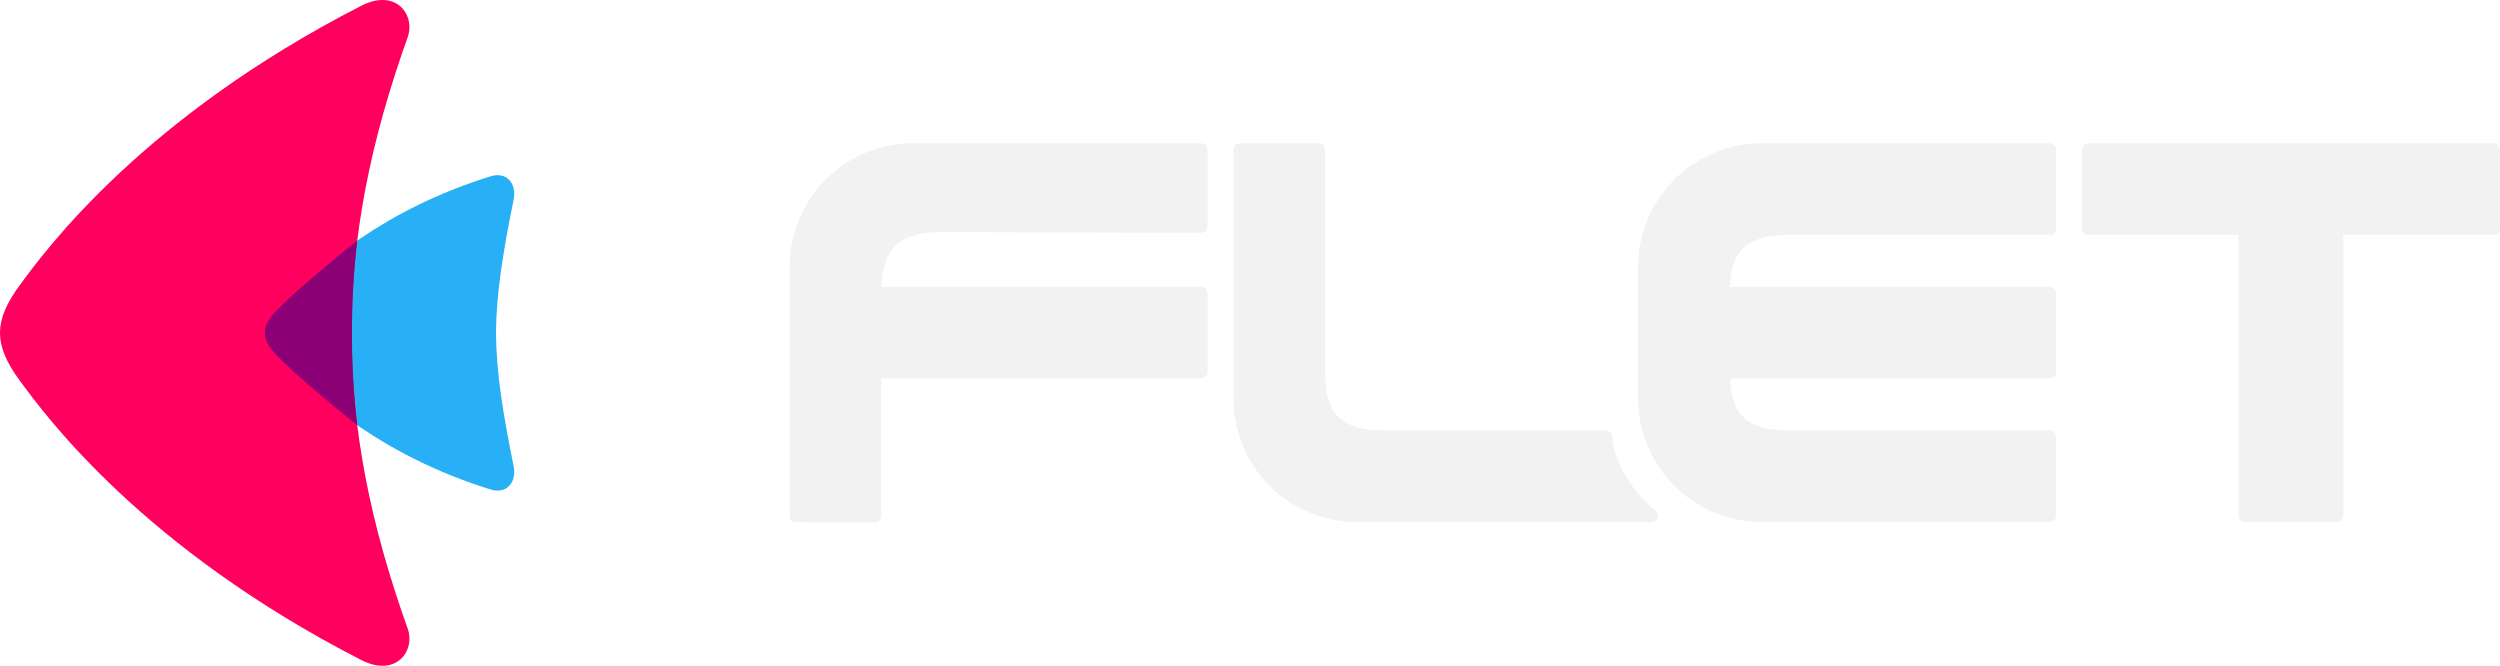
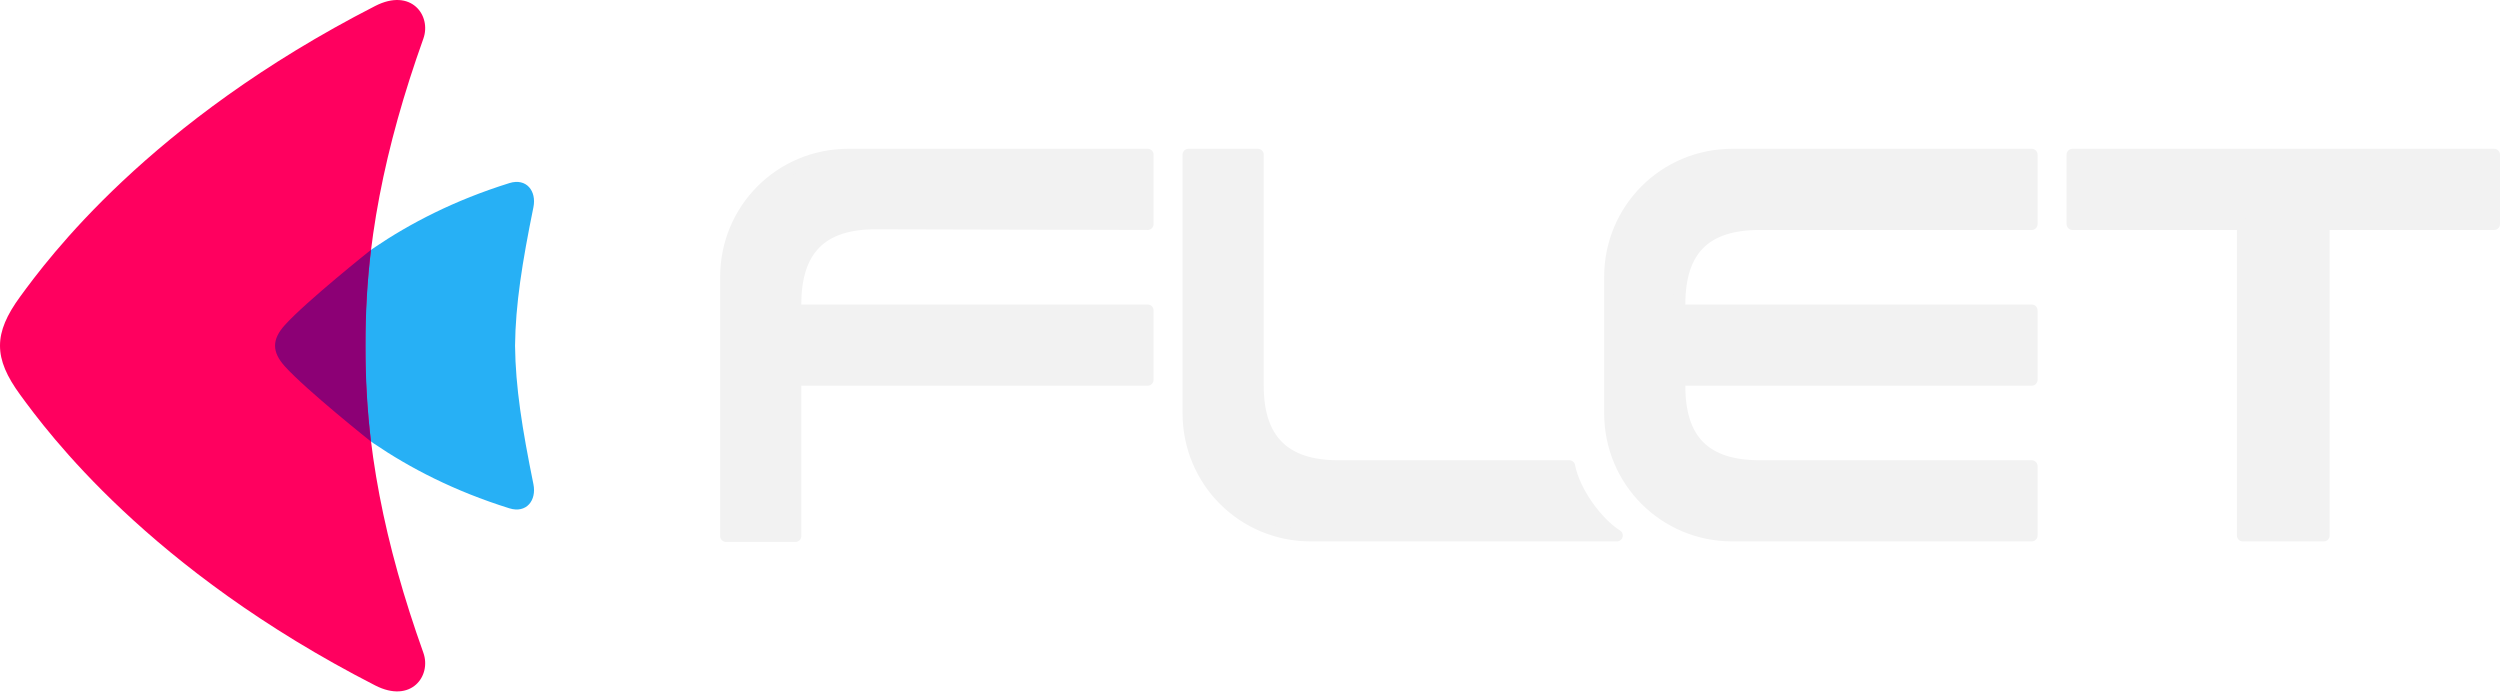
- <svg xmlns="http://www.w3.org/2000/svg" viewBox="0 0 1915.023 510" role="img" aria-label="Flet" version="1.1" id="svg4" width="1915.023" height="510" xml:space="preserve">
+ <svg xmlns="http://www.w3.org/2000/svg" viewBox="0 0 1844.056 510" role="img" aria-label="FLET" version="1.1" id="svg4" width="1844.056" height="510">
  <defs id="defs4" />
-   <g id="g6" transform="translate(219.9096,-460)">
-     <path d="m 1380,574.808 h 310 v 60 h -120 v 220 h -70 v -220 H 1380 Z" id="path4-3" style="fill:#f2f2f2;fill-opacity:1;stroke:#f2f2f2;stroke-width:10.227;stroke-linecap:round;stroke-linejoin:round;stroke-dasharray:none;stroke-opacity:1" />
-     <path d="m 1040,664.808 c 0,-50 40,-90 90,-90 h 220 v 60 h -200 c -40,0 -50,20 -50,50 h 250 v 60 h -250 c 0,30 10,50 50,50 h 200 v 60 h -220 c -50,0 -90,-40 -90,-90 z" id="path3-7" style="fill:#f2f2f2;fill-opacity:1;stroke:#f2f2f2;stroke-width:10.227;stroke-linecap:round;stroke-linejoin:round;stroke-dasharray:none;stroke-opacity:1" />
-     <path d="m 730,574.808 h 60 v 170 c 0,30 10,50 50,50 50,0 100,0 170,0 0,20 20,50 35,60 H 820 c -50,0 -90,-40 -90,-90 z" id="path2-9" style="fill:#f2f2f2;fill-opacity:1;stroke:#f2f2f2;stroke-width:10.227;stroke-linecap:round;stroke-linejoin:round;stroke-dasharray:none;stroke-opacity:1" />
-     <path d="M 480,574.808 H 700 V 633.242 L 499.734,632.736 C 460,632.635 450,654.808 450,684.808 h 250 v 60 H 450 V 855.192 L 390,855 V 664.808 c 0,-50 40,-90 90,-90 z" id="path1-0-0" style="fill:#f2f2f2;fill-opacity:1;stroke:#f2f2f2;stroke-width:10.227;stroke-linecap:round;stroke-linejoin:round;stroke-dasharray:none;stroke-opacity:1" />
+   <g id="g18-6-8" transform="matrix(1.268514,0,0,1.268514,-42.90326,771.8591)">
+     <path fill="#0098da" fill-opacity="0.639" d="m 200.638,-393.817 c -9.172,-9.553 -9.172,-17.719 0,-27.272 C 226.845,-448.383 266,-482 330,-502 c 9.965,-3.114 15.9,4.638 14,14 -6.548,32.266 -10.418,56.475 -10.686,80.547 0.268,24.072 4.138,48.281 10.686,80.547 1.9,9.362 -4.035,17.114 -14,14 -64,-20 -103.155,-53.617 -129.362,-80.911 z" id="path2-6-5-3-0-5-8-10-7-3" style="display:inline;mix-blend-mode:normal;fill:#27b0f5;fill-opacity:1;stroke-width:2.62;stroke-dasharray:none" />
+     <path fill="#ee3167" d="m 45.578,-378.883 c -15.675,-21.427 -15.675,-35.712 0,-57.14 C 61.253,-457.45 120,-537.416 252,-605 c 20.929,-10.716 32.805,5.547 28,19 -22.769,63.754 -34.018,120.852 -33.745,178.547 -0.273,57.696 10.976,114.793 33.745,178.547 4.805,13.453 -7.071,29.716 -28,19 C 120,-277.49 61.253,-357.455 45.578,-378.883 Z" id="path1-7-1-7-9-5-9-6-8-6" style="fill:#ff005f;fill-opacity:1;stroke-width:0;stroke-dasharray:none" />
+     <path id="path5-7-0-3-8-3-0-0-0" style="display:inline;mix-blend-mode:normal;fill:#8c0075;fill-opacity:1;stroke-width:2.238;stroke-dasharray:none" d="m 199.459,-395.446 c -7.6,-8.413 -7.6,-15.6 0,-24.013 12.563,-13.907 50.058,-43.722 50.058,-43.722 -2.164,18.27 -3.204,37.067 -3.137,55.729 -0.067,18.661 0.973,37.458 3.137,55.729 0,0 -37.495,-29.815 -50.058,-43.722 z" />
  </g>
-   <g id="g18-6-5" transform="matrix(1.268514,0,0,1.268514,-42.90327,771.8591)">
-     <path d="m 200.638,-393.817 c -9.172,-9.553 -9.172,-17.719 0,-27.272 C 226.845,-448.383 266,-482 330,-502 c 9.965,-3.114 15.9,4.638 14,14 -6.548,32.266 -10.418,56.475 -10.686,80.547 0.268,24.072 4.138,48.281 10.686,80.547 1.9,9.362 -4.035,17.114 -14,14 -64,-20 -103.155,-53.617 -129.362,-80.911 z" id="path2-6-5-3-0-5-8-10-7-9" style="display:inline;mix-blend-mode:normal;fill:#27b0f5;fill-opacity:1;stroke-width:2.62;stroke-dasharray:none" />
-     <path d="m 45.578,-378.883 c -15.675,-21.427 -15.675,-35.712 0,-57.14 C 61.253,-457.45 120,-537.416 252,-605 c 20.929,-10.716 32.805,5.547 28,19 -22.769,63.754 -34.018,120.852 -33.745,178.547 -0.273,57.696 10.976,114.793 33.745,178.547 4.805,13.453 -7.071,29.716 -28,19 C 120,-277.49 61.253,-357.455 45.578,-378.883 Z" id="path1-7-1-7-9-5-9-6-8-5" style="fill:#ff005f;fill-opacity:1;stroke-width:0;stroke-dasharray:none" />
-     <path id="path5-7-0-3-8-3-0-0-3" style="display:inline;mix-blend-mode:normal;fill:#8c0075;fill-opacity:1;stroke-width:2.238;stroke-dasharray:none" d="m 199.459,-395.446 c -7.6,-8.413 -7.6,-15.6 0,-24.013 12.563,-13.907 50.058,-43.722 50.058,-43.722 -2.164,18.27 -3.204,37.067 -3.137,55.729 -0.067,18.661 0.973,37.458 3.137,55.729 0,0 -37.495,-29.815 -50.058,-43.722 z" />
+   <g id="g5-3-3" transform="matrix(1.003189,0,0,1.003189,134.2737,53.9156)" style="fill:#f2f2f2;stroke:#f2f2f2">
+     <path d="m 1390,60 h 310 v 51 h -125.25 v 229 h -59.5 V 111 H 1390 Z" id="path4-9-5-0" style="fill:#f2f2f2;fill-opacity:1;stroke:#f2f2f2;stroke-width:8.693;stroke-linecap:round;stroke-linejoin:round;stroke-dasharray:none;stroke-opacity:1" />
+     <path d="m 1140,60 h 220 v 51 h -200 c -40,0 -59,19 -59,59 v 4.5 h 259 v 51 h -259 v 4.5 c 0,40 19,59 59,59 h 200 v 51 h -220 c -50,0 -90,-40 -90,-90 V 150 c 0,-50 40,-90 90,-90 z" id="path3-9-4" style="fill:#f2f2f2;fill-opacity:1;stroke:#f2f2f2;stroke-width:8.693;stroke-linecap:round;stroke-linejoin:round;stroke-dasharray:none;stroke-opacity:1" />
+     <path d="m 740,60 h 51 v 170 c 0,39.5 19.5,59 59,59 h 170 c 3.5,18.5 20,41.5 35,51 H 830 c -50,0 -90,-40 -90,-90 z" id="path2-7-3-8" style="fill:#f2f2f2;fill-opacity:1;stroke:#f2f2f2;stroke-width:8.693;stroke-linecap:round;stroke-linejoin:round;stroke-dasharray:none;stroke-opacity:1" />
+     <path d="m 490,60 h 220 v 51 L 510,110.519 C 470,110.425 451,130 451,170 v 4.5 h 259 v 51 H 451 V 340.385 H 400 V 150 c 0,-50 40,-90 90,-90 z" id="path1-0-03-7" style="fill:#f2f2f2;fill-opacity:1;stroke:#f2f2f2;stroke-width:8.693;stroke-linecap:round;stroke-linejoin:round;stroke-dasharray:none;stroke-opacity:1" />
  </g>
</svg>
